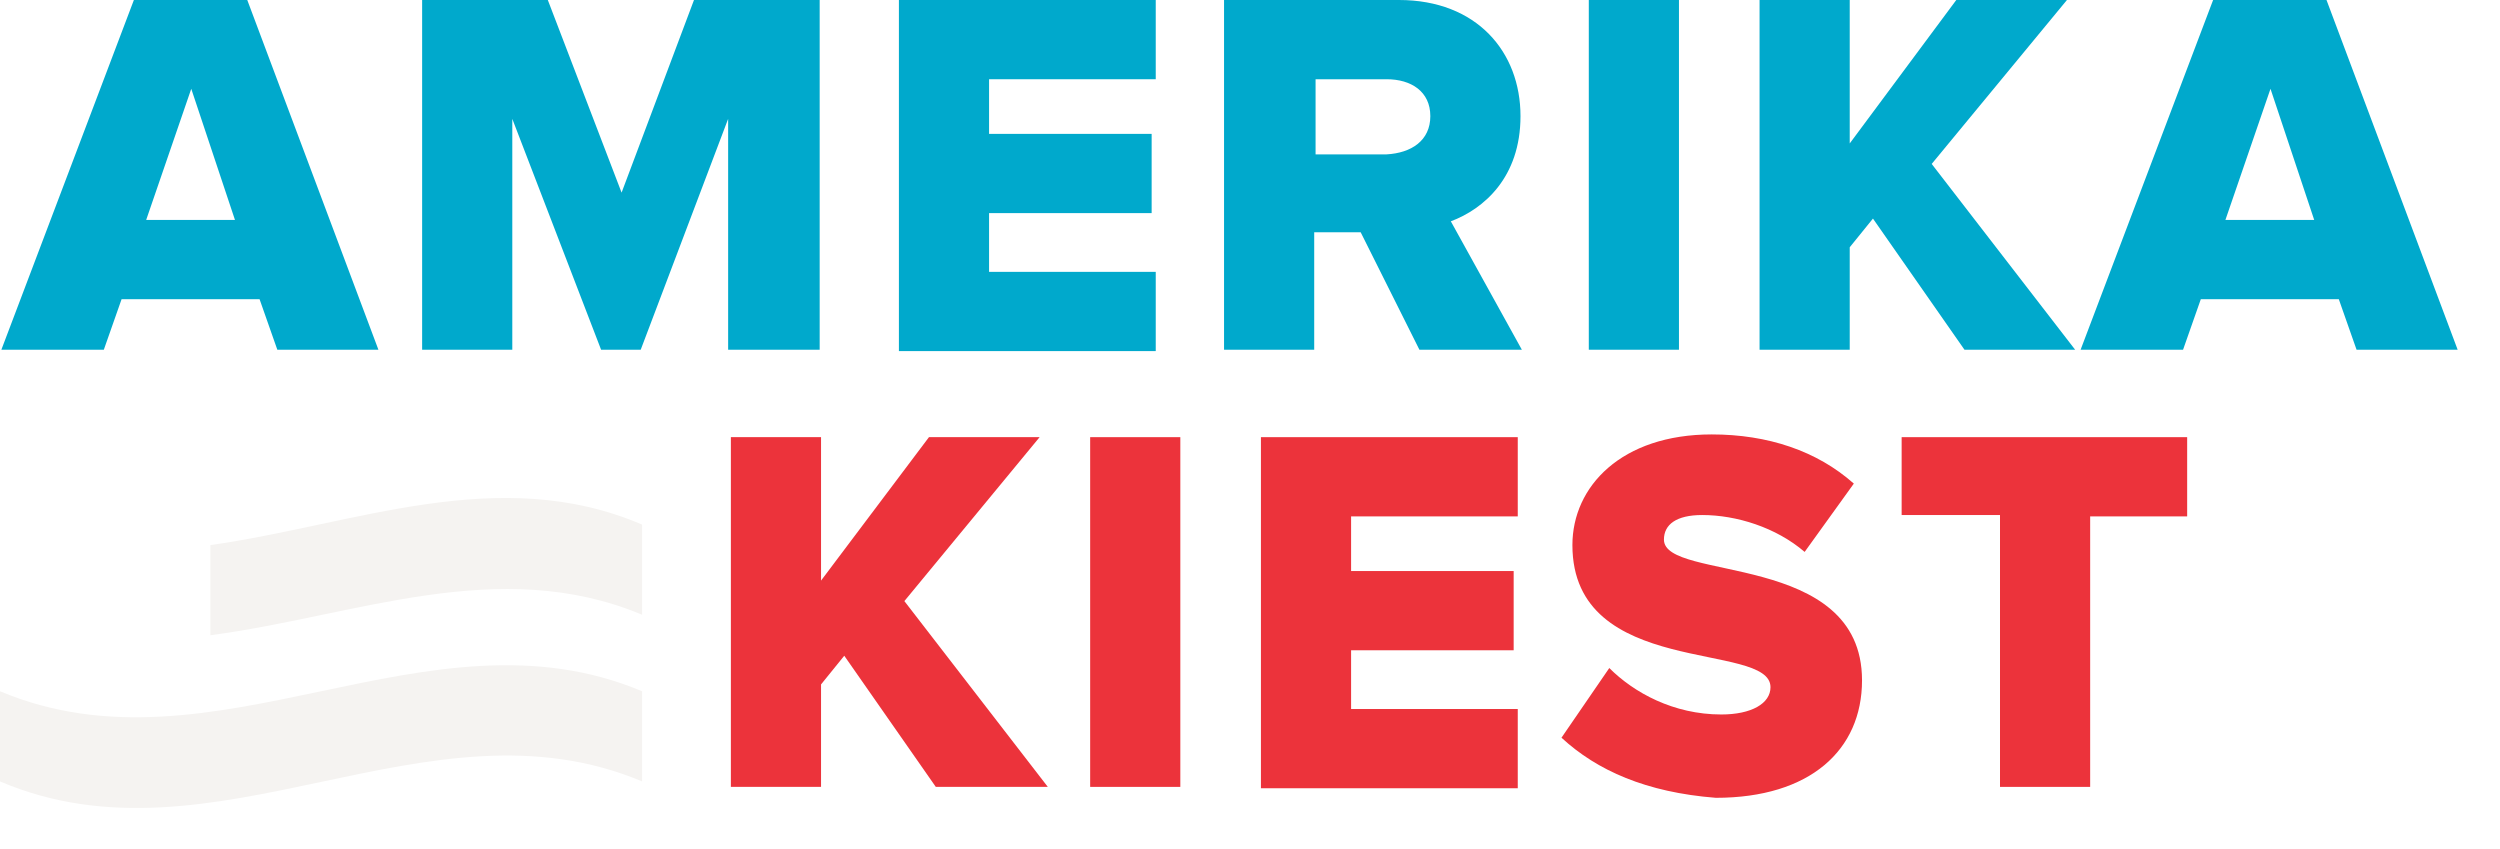
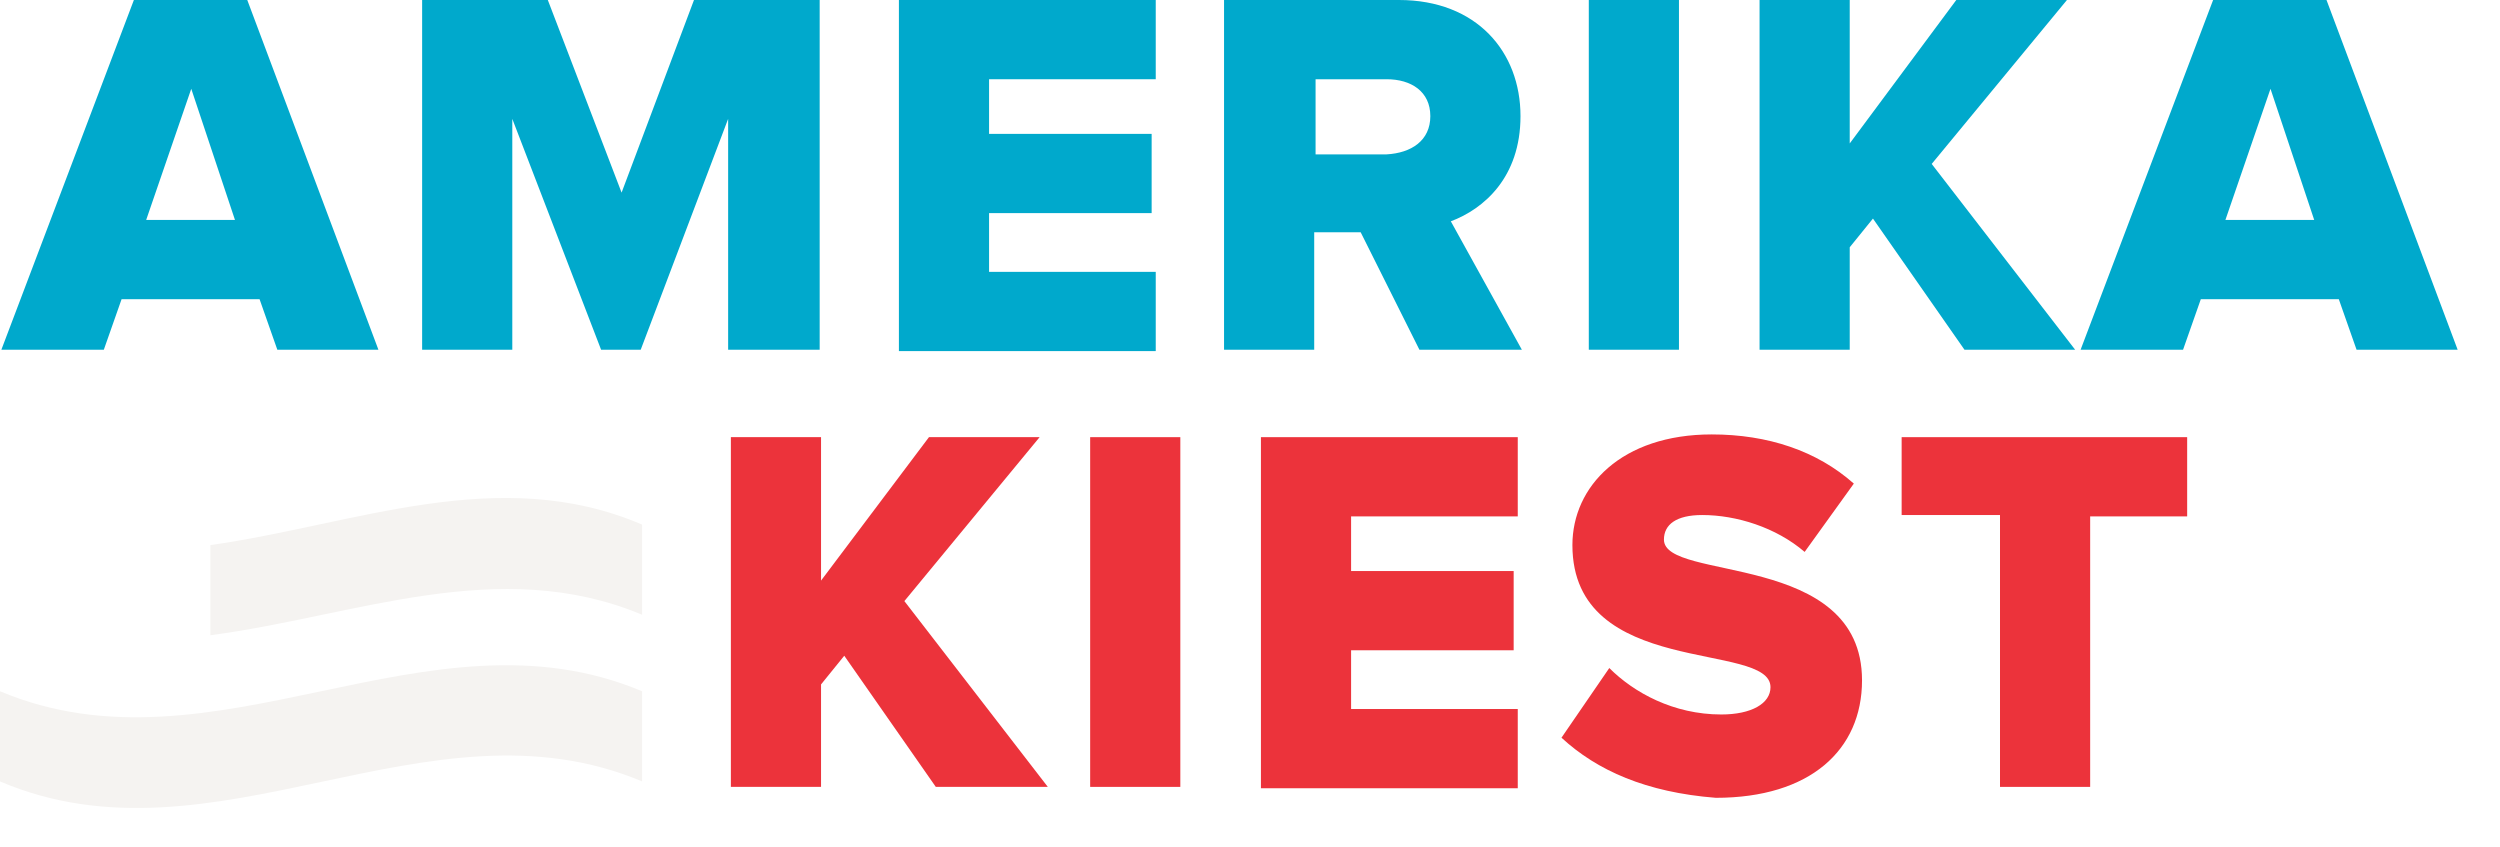
- <svg xmlns="http://www.w3.org/2000/svg" version="1.1" id="Laag_1" x="0px" y="0px" viewBox="0 0 183 62.1" enable-background="new 0 0 183 62.1" xml:space="preserve">
+ <svg xmlns="http://www.w3.org/2000/svg" version="1.1" id="Laag_1" x="0px" y="0px" viewBox="0 0 183 62" enable-background="new 0 0 183 62" xml:space="preserve">
  <g>
    <g>
      <path fill="#EC333B" d="M68.5,57.6l-6.7-9.6l-1.7,2.1v7.5h-6.6V32h6.6v10.5L68,32h8.1l-9.9,12l10.5,13.6H68.5z" />
      <path fill="#EC333B" d="M79.8,57.6V32h6.6v25.6H79.8z" />
      <path fill="#EC333B" d="M92.3,57.6V32h18.8v5.8H98.9v4h11.9v5.8H98.9v4.3h12.2v5.8H92.3z" />
      <path fill="#EC333B" d="M114.3,54l3.5-5.1c1.8,1.8,4.7,3.4,8.2,3.4c2.2,0,3.6-0.8,3.6-2c0-3.4-14.5-0.6-14.5-10.4     c0-4.3,3.6-8.1,10.2-8.1c4.1,0,7.7,1.2,10.4,3.6l-3.6,5c-2.1-1.8-5-2.7-7.5-2.7c-1.9,0-2.8,0.7-2.8,1.8c0,3.1,14.5,0.8,14.5,10.3     c0,5.1-3.8,8.6-10.7,8.6C120.5,58,116.9,56.4,114.3,54z" />
      <path fill="#EC333B" d="M146.4,57.6V37.7h-7.2V32h20.9v5.8H153v19.8H146.4z" />
    </g>
    <g>
      <path fill="#00A9CC" d="M20.3,25.6L19,21.9H8.9l-1.3,3.7H0.1L9.8,0h8.3l9.6,25.6H20.3z M14,6.5l-3.3,9.6h6.5L14,6.5z" />
      <path fill="#00A9CC" d="M53.3,25.6V8.7l-6.4,16.9H44L37.5,8.7v16.9h-6.6V0h9.2l5.4,14.1L50.8,0h9.2v25.6H53.3z" />
      <path fill="#00A9CC" d="M65.8,25.6V0h18.8v5.8H72.4v4h11.9v5.8H72.4v4.3h12.2v5.8H65.8z" />
      <path fill="#00A9CC" d="M103.9,25.6L99.6,17h-3.4v8.6h-6.6V0h12.8c5.7,0,8.9,3.8,8.9,8.5c0,4.5-2.7,6.8-5.1,7.7l5.2,9.4H103.9z     M104.7,8.5c0-1.8-1.4-2.7-3.2-2.7h-5.2v5.5h5.2C103.3,11.2,104.7,10.3,104.7,8.5z" />
      <path fill="#00A9CC" d="M116.3,25.6V0h6.6v25.6H116.3z" />
      <path fill="#00A9CC" d="M143.8,25.6l-6.7-9.6l-1.7,2.1v7.5h-6.6V0h6.6v10.5L143.2,0h8.1l-9.9,12l10.5,13.6H143.8z" />
      <path fill="#00A9CC" d="M172.5,25.6l-1.3-3.7h-10.1l-1.3,3.7h-7.5L162,0h8.3l9.6,25.6H172.5z M166.2,6.5l-3.3,9.6h6.5L166.2,6.5z" />
    </g>
    <path fill="#F5F3F1" d="M15.4,39.9v6.6C26,45.1,36.5,40.6,47,45c0-2.2,0-4.4,0-6.6C36.5,33.9,26,38.4,15.4,39.9z" />
    <path fill="#F5F3F1" d="M0,57.2c0-2.2,0-4.4,0-6.6c15.7,6.6,31.3-6.6,47,0c0,2.2,0,4.4,0,6.6C31.3,50.6,15.7,63.9,0,57.2z" />
  </g>
</svg>
